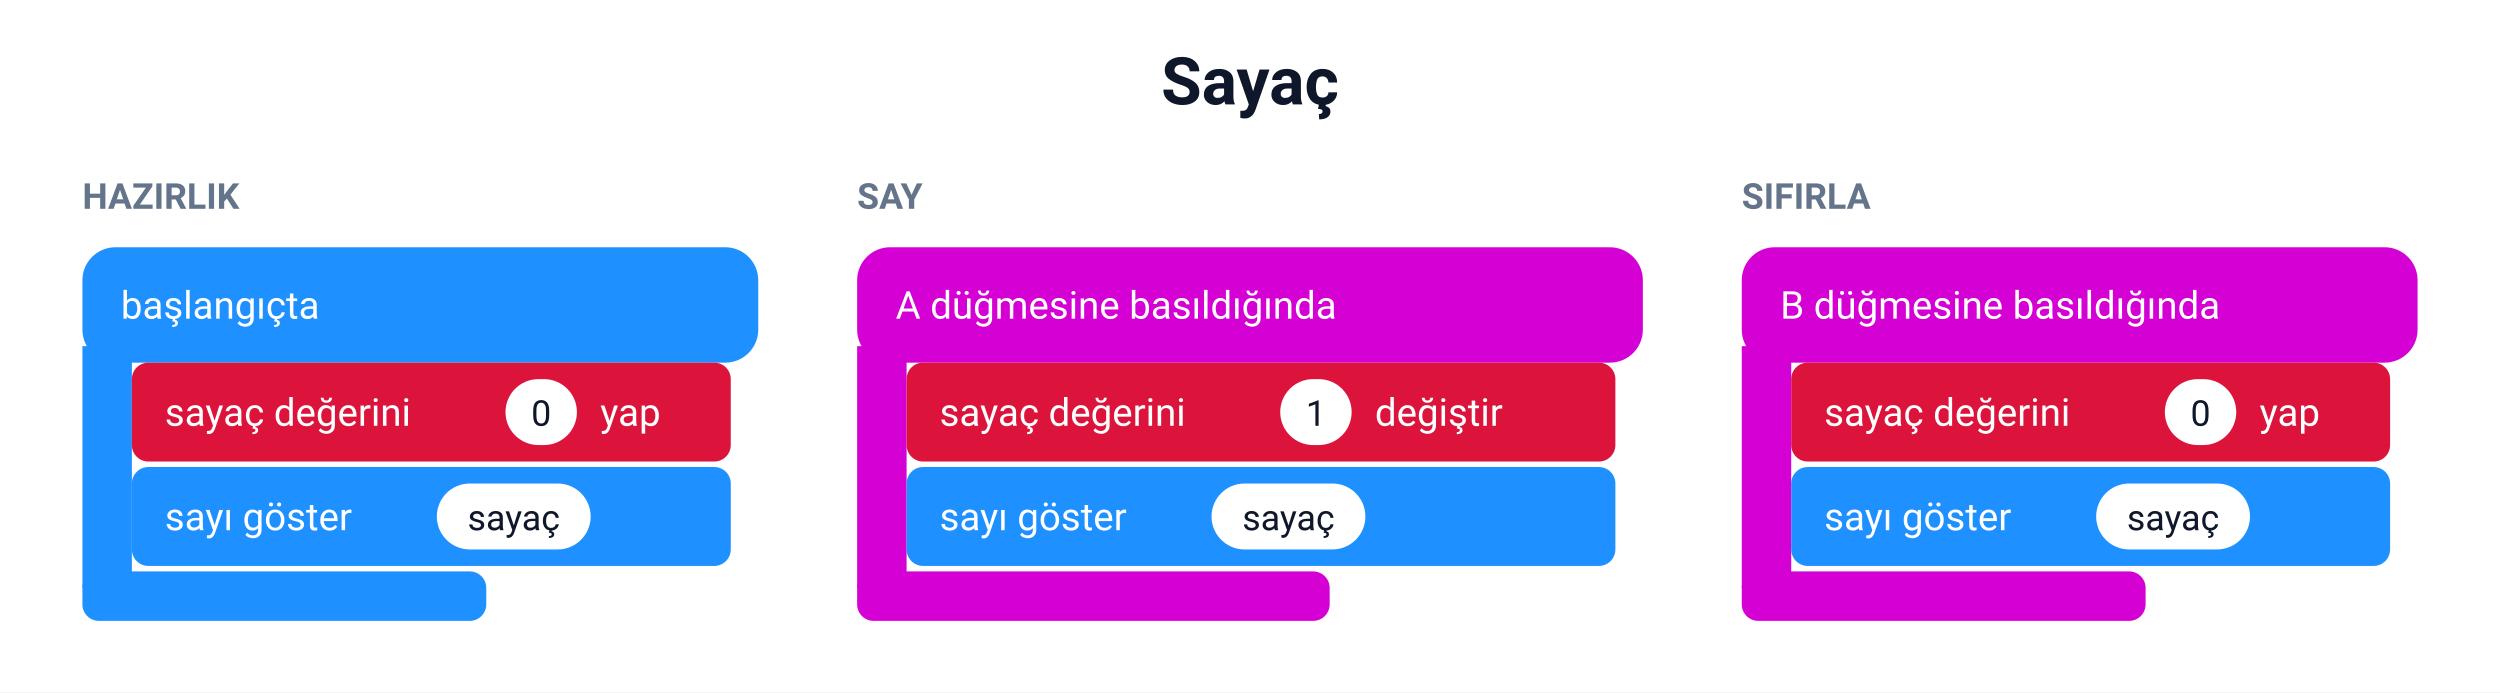
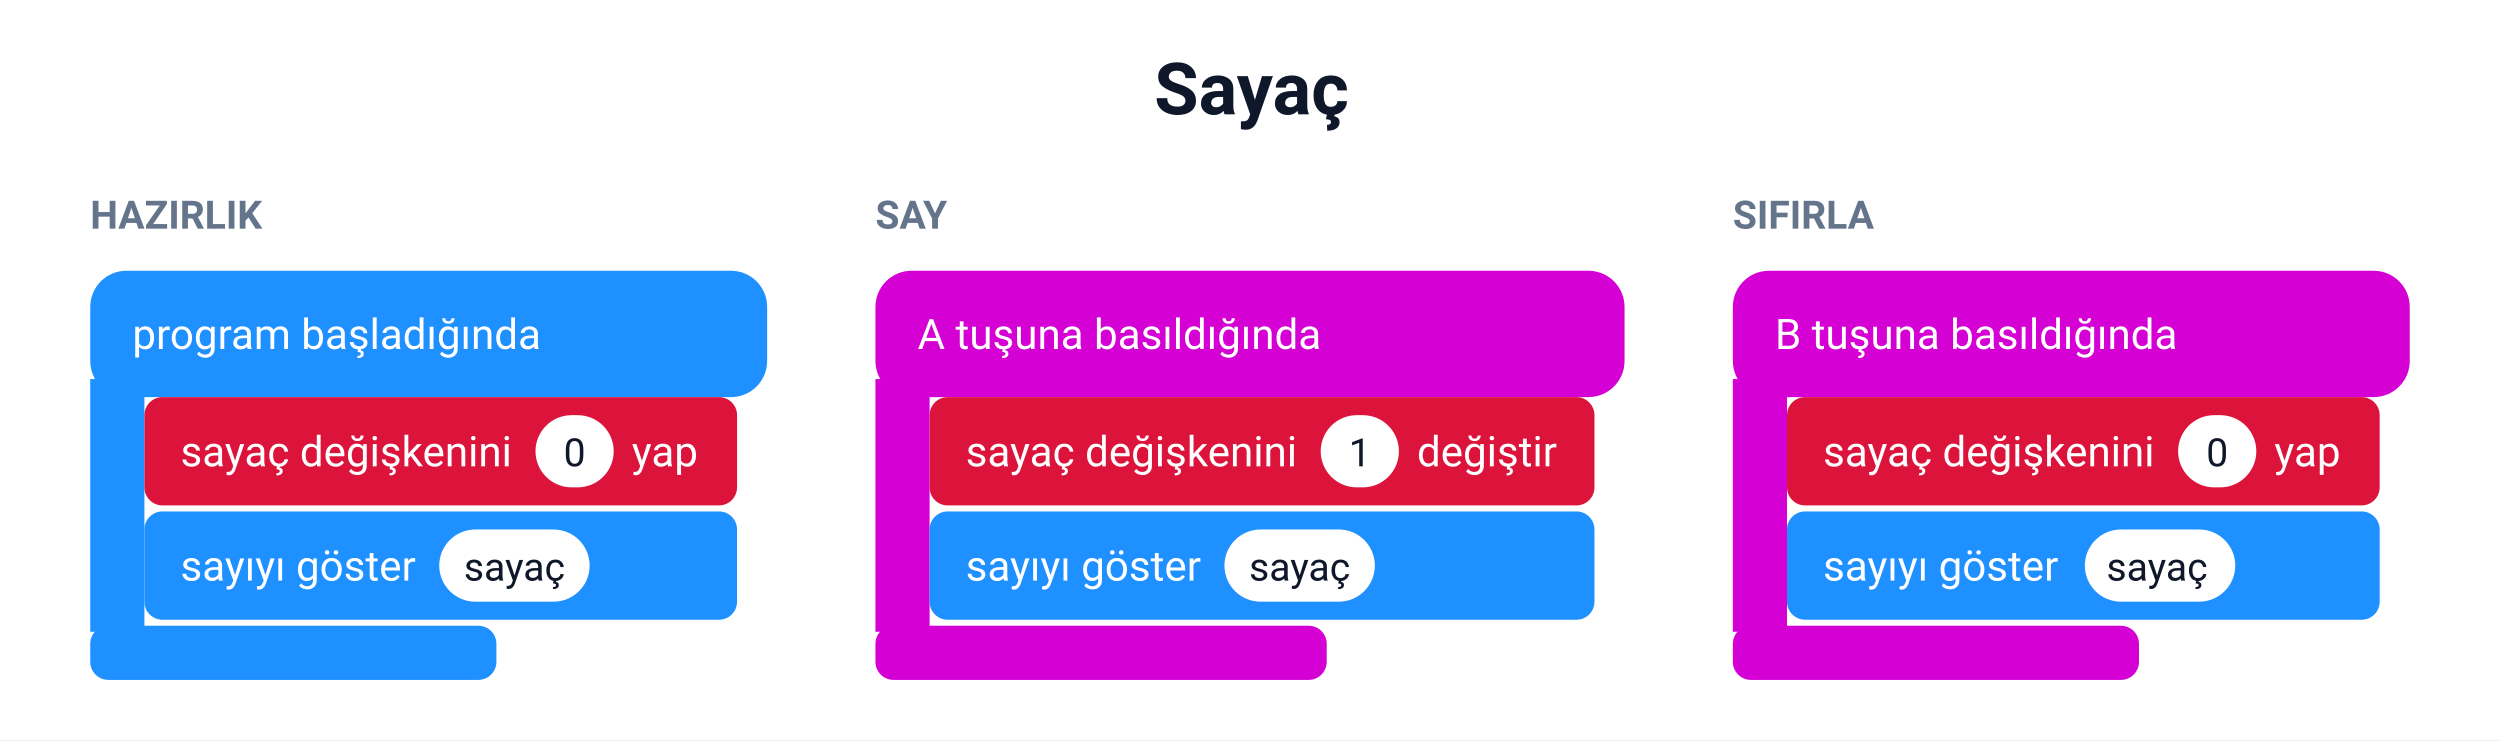
- <svg xmlns="http://www.w3.org/2000/svg" viewBox="0 0 910 252" font-family="Segoe UI, Roboto, Helvetica, Arial, sans-serif">
-   <rect width="910" height="252" fill="#FFFFFF" />
-   <text x="455" y="38" text-anchor="middle" font-size="24" font-weight="700" fill="#0F172A">Sayaç</text>
+ <svg xmlns="http://www.w3.org/2000/svg" viewBox="0 0 831 246" font-family="Segoe UI, Roboto, Helvetica, Arial, sans-serif">
+   <rect width="831" height="246" fill="#FFFFFF" />
+   <text x="416" y="38" text-anchor="middle" font-size="24" font-weight="700" fill="#0F172A">Sayaç</text>
  <text x="30" y="76" font-size="13" font-weight="700" fill="#64748B">HAZIRLIK</text>
-   <rect x="30" y="90" width="246" height="42" rx="12" fill="#1E90FF" />
-   <rect x="30" y="126" width="18" height="88" fill="#1E90FF" />
-   <text x="44" y="116.0" font-size="14" fill="#FFFFFF" xml:space="preserve">başlangıçta</text>
-   <rect x="48" y="132" width="218" height="36" rx="6" fill="#DC143C" />
-   <text x="60" y="155.0" font-size="14" fill="#FFFFFF" xml:space="preserve">sayaç değerini </text>
-   <rect x="184" y="138.0" width="26" height="24" rx="12" fill="#FFFFFF" />
-   <text x="197" y="155.0" text-anchor="middle" font-size="13" fill="#0F172A">0</text>
-   <text x="215" y="155.0" font-size="14" fill="#FFFFFF" xml:space="preserve"> yap</text>
-   <rect x="48" y="170" width="218" height="36" rx="6" fill="#1E90FF" />
-   <text x="60" y="193.0" font-size="14" fill="#FFFFFF" xml:space="preserve">sayı göster </text>
-   <rect x="159" y="176.0" width="56" height="24" rx="12" fill="#FFFFFF" />
-   <text x="187" y="193.0" text-anchor="middle" font-size="13" fill="#0F172A">sayaç</text>
-   <rect x="30" y="208" width="147" height="18" rx="6" fill="#1E90FF" />
-   <text x="312" y="76" font-size="13" font-weight="700" fill="#64748B">SAY</text>
-   <rect x="312" y="90" width="286" height="42" rx="12" fill="#D400D4" />
-   <rect x="312" y="126" width="18" height="88" fill="#D400D4" />
-   <text x="326" y="116.0" font-size="14" fill="#FFFFFF" xml:space="preserve">A düğmesine basıldığında</text>
-   <rect x="330" y="132" width="258" height="36" rx="6" fill="#DC143C" />
-   <text x="342" y="155.0" font-size="14" fill="#FFFFFF" xml:space="preserve">sayaç değerini </text>
-   <rect x="466" y="138.0" width="26" height="24" rx="12" fill="#FFFFFF" />
-   <text x="479" y="155.0" text-anchor="middle" font-size="13" fill="#0F172A">1</text>
-   <text x="497" y="155.0" font-size="14" fill="#FFFFFF" xml:space="preserve"> değiştir</text>
-   <rect x="330" y="170" width="258" height="36" rx="6" fill="#1E90FF" />
-   <text x="342" y="193.0" font-size="14" fill="#FFFFFF" xml:space="preserve">sayı göster </text>
-   <rect x="441" y="176.0" width="56" height="24" rx="12" fill="#FFFFFF" />
-   <text x="469" y="193.0" text-anchor="middle" font-size="13" fill="#0F172A">sayaç</text>
-   <rect x="312" y="208" width="172" height="18" rx="6" fill="#D400D4" />
-   <text x="634" y="76" font-size="13" font-weight="700" fill="#64748B">SIFIRLA</text>
-   <rect x="634" y="90" width="246" height="42" rx="12" fill="#D400D4" />
-   <rect x="634" y="126" width="18" height="88" fill="#D400D4" />
-   <text x="648" y="116.0" font-size="14" fill="#FFFFFF" xml:space="preserve">B düğmesine basıldığında</text>
-   <rect x="652" y="132" width="218" height="36" rx="6" fill="#DC143C" />
-   <text x="664" y="155.0" font-size="14" fill="#FFFFFF" xml:space="preserve">sayaç değerini </text>
-   <rect x="788" y="138.0" width="26" height="24" rx="12" fill="#FFFFFF" />
-   <text x="801" y="155.0" text-anchor="middle" font-size="13" fill="#0F172A">0</text>
-   <text x="819" y="155.0" font-size="14" fill="#FFFFFF" xml:space="preserve"> yap</text>
-   <rect x="652" y="170" width="218" height="36" rx="6" fill="#1E90FF" />
-   <text x="664" y="193.0" font-size="14" fill="#FFFFFF" xml:space="preserve">sayı göster </text>
-   <rect x="763" y="176.0" width="56" height="24" rx="12" fill="#FFFFFF" />
-   <text x="791" y="193.0" text-anchor="middle" font-size="13" fill="#0F172A">sayaç</text>
-   <rect x="634" y="208" width="147" height="18" rx="6" fill="#D400D4" />
+   <rect x="30" y="126" width="18" height="84" fill="#1E90FF" />
+   <rect x="30" y="90" width="225" height="42" rx="12" fill="#1E90FF" />
+   <text x="44" y="116" font-size="14" fill="#FFFFFF">program başladığında</text>
+   <rect x="48" y="132" width="197" height="36" rx="6" fill="#DC143C" />
+   <text x="60" y="155" font-size="14" fill="#FFFFFF">sayaç değişkenini</text>
+   <rect x="178" y="138" width="26" height="24" rx="12" fill="#FFFFFF" />
+   <text x="191" y="155" text-anchor="middle" font-size="13" fill="#0F172A">0</text>
+   <text x="210" y="155" font-size="14" fill="#FFFFFF">yap</text>
+   <rect x="48" y="170" width="197" height="36" rx="6" fill="#1E90FF" />
+   <text x="60" y="193" font-size="14" fill="#FFFFFF">sayıyı göster</text>
+   <rect x="146" y="176" width="50" height="24" rx="12" fill="#FFFFFF" />
+   <text x="171" y="193" text-anchor="middle" font-size="13" fill="#0F172A">sayaç</text>
+   <rect x="30" y="208" width="135" height="18" rx="6" fill="#1E90FF" />
+   <text x="291" y="76" font-size="13" font-weight="700" fill="#64748B">SAY</text>
+   <rect x="291" y="126" width="18" height="84" fill="#D400D4" />
+   <rect x="291" y="90" width="249" height="42" rx="12" fill="#D400D4" />
+   <text x="305" y="116" font-size="14" fill="#FFFFFF">A tuşuna basıldığında</text>
+   <rect x="309" y="132" width="221" height="36" rx="6" fill="#DC143C" />
+   <text x="321" y="155" font-size="14" fill="#FFFFFF">sayaç değişkenini</text>
+   <rect x="439" y="138" width="26" height="24" rx="12" fill="#FFFFFF" />
+   <text x="452" y="155" text-anchor="middle" font-size="13" fill="#0F172A">1</text>
+   <text x="471" y="155" font-size="14" fill="#FFFFFF">değiştir</text>
+   <rect x="309" y="170" width="221" height="36" rx="6" fill="#1E90FF" />
+   <text x="321" y="193" font-size="14" fill="#FFFFFF">sayıyı göster</text>
+   <rect x="407" y="176" width="50" height="24" rx="12" fill="#FFFFFF" />
+   <text x="432" y="193" text-anchor="middle" font-size="13" fill="#0F172A">sayaç</text>
+   <rect x="291" y="208" width="150" height="18" rx="6" fill="#D400D4" />
+   <text x="576" y="76" font-size="13" font-weight="700" fill="#64748B">SIFIRLA</text>
+   <rect x="576" y="126" width="18" height="84" fill="#D400D4" />
+   <rect x="576" y="90" width="225" height="42" rx="12" fill="#D400D4" />
+   <text x="590" y="116" font-size="14" fill="#FFFFFF">B tuşuna basıldığında</text>
+   <rect x="594" y="132" width="197" height="36" rx="6" fill="#DC143C" />
+   <text x="606" y="155" font-size="14" fill="#FFFFFF">sayaç değişkenini</text>
+   <rect x="724" y="138" width="26" height="24" rx="12" fill="#FFFFFF" />
+   <text x="737" y="155" text-anchor="middle" font-size="13" fill="#0F172A">0</text>
+   <text x="756" y="155" font-size="14" fill="#FFFFFF">yap</text>
+   <rect x="594" y="170" width="197" height="36" rx="6" fill="#1E90FF" />
+   <text x="606" y="193" font-size="14" fill="#FFFFFF">sayıyı göster</text>
+   <rect x="693" y="176" width="50" height="24" rx="12" fill="#FFFFFF" />
+   <text x="717" y="193" text-anchor="middle" font-size="13" fill="#0F172A">sayaç</text>
+   <rect x="576" y="208" width="135" height="18" rx="6" fill="#D400D4" />
</svg>
